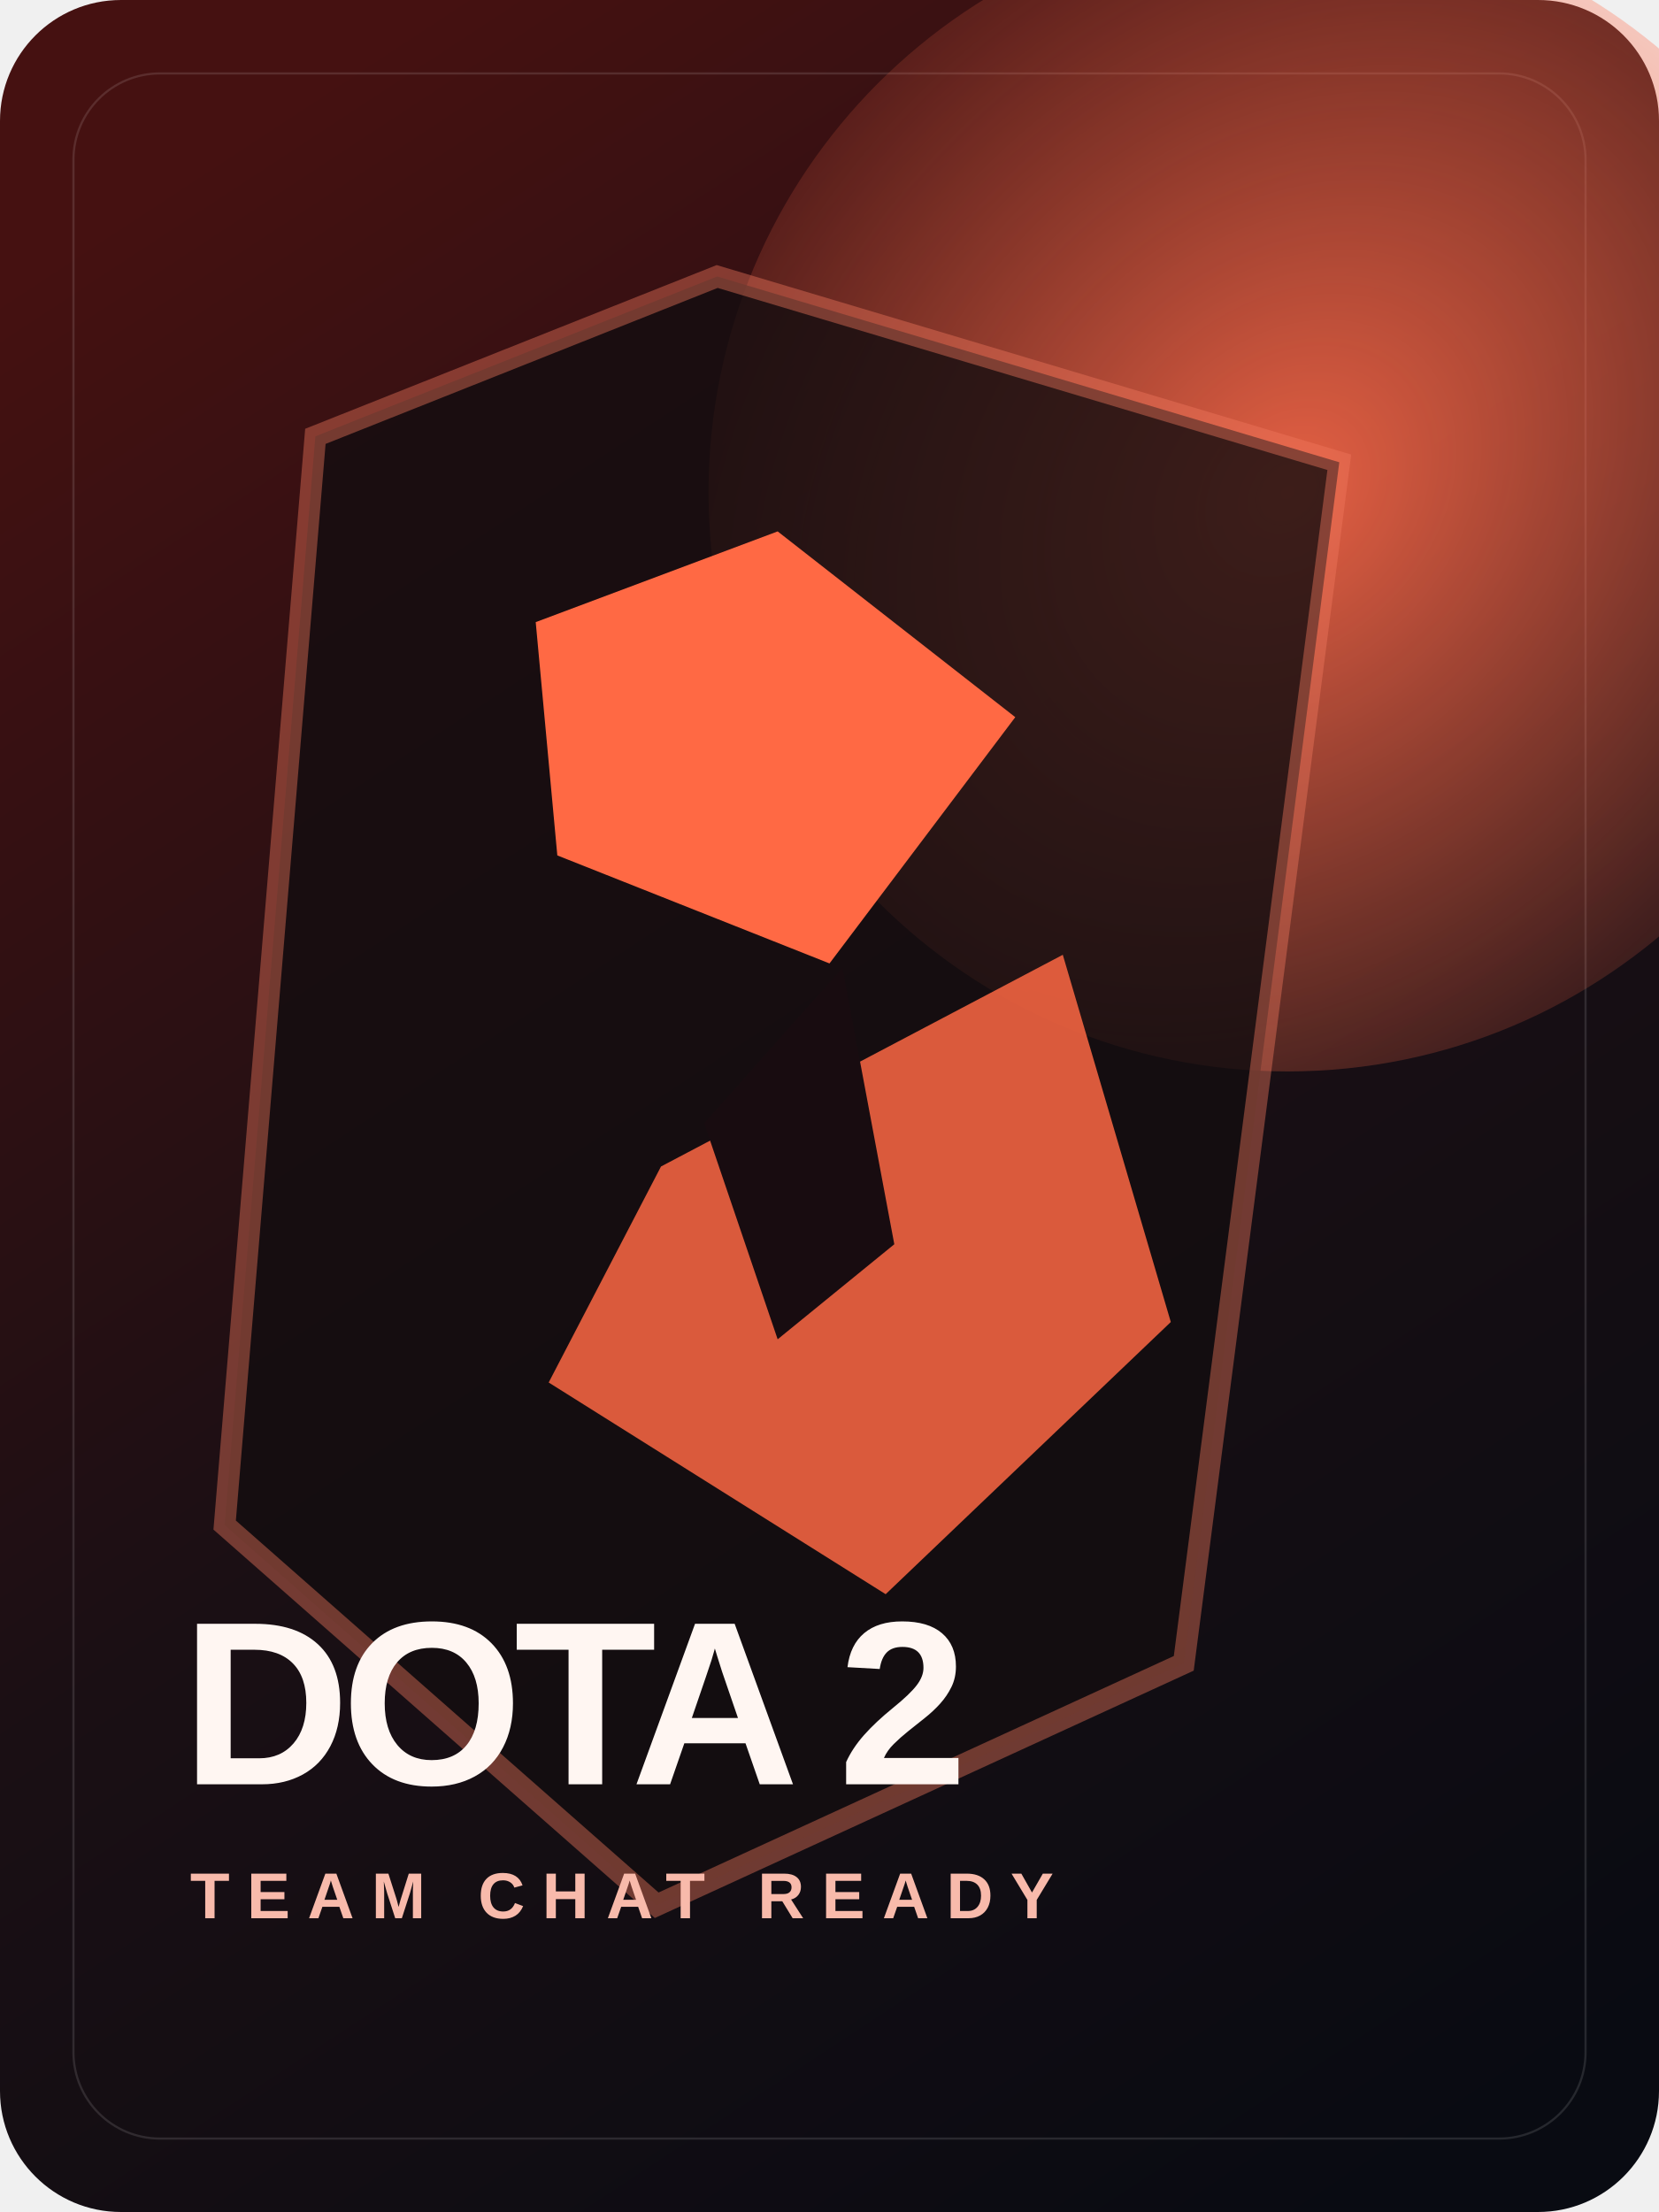
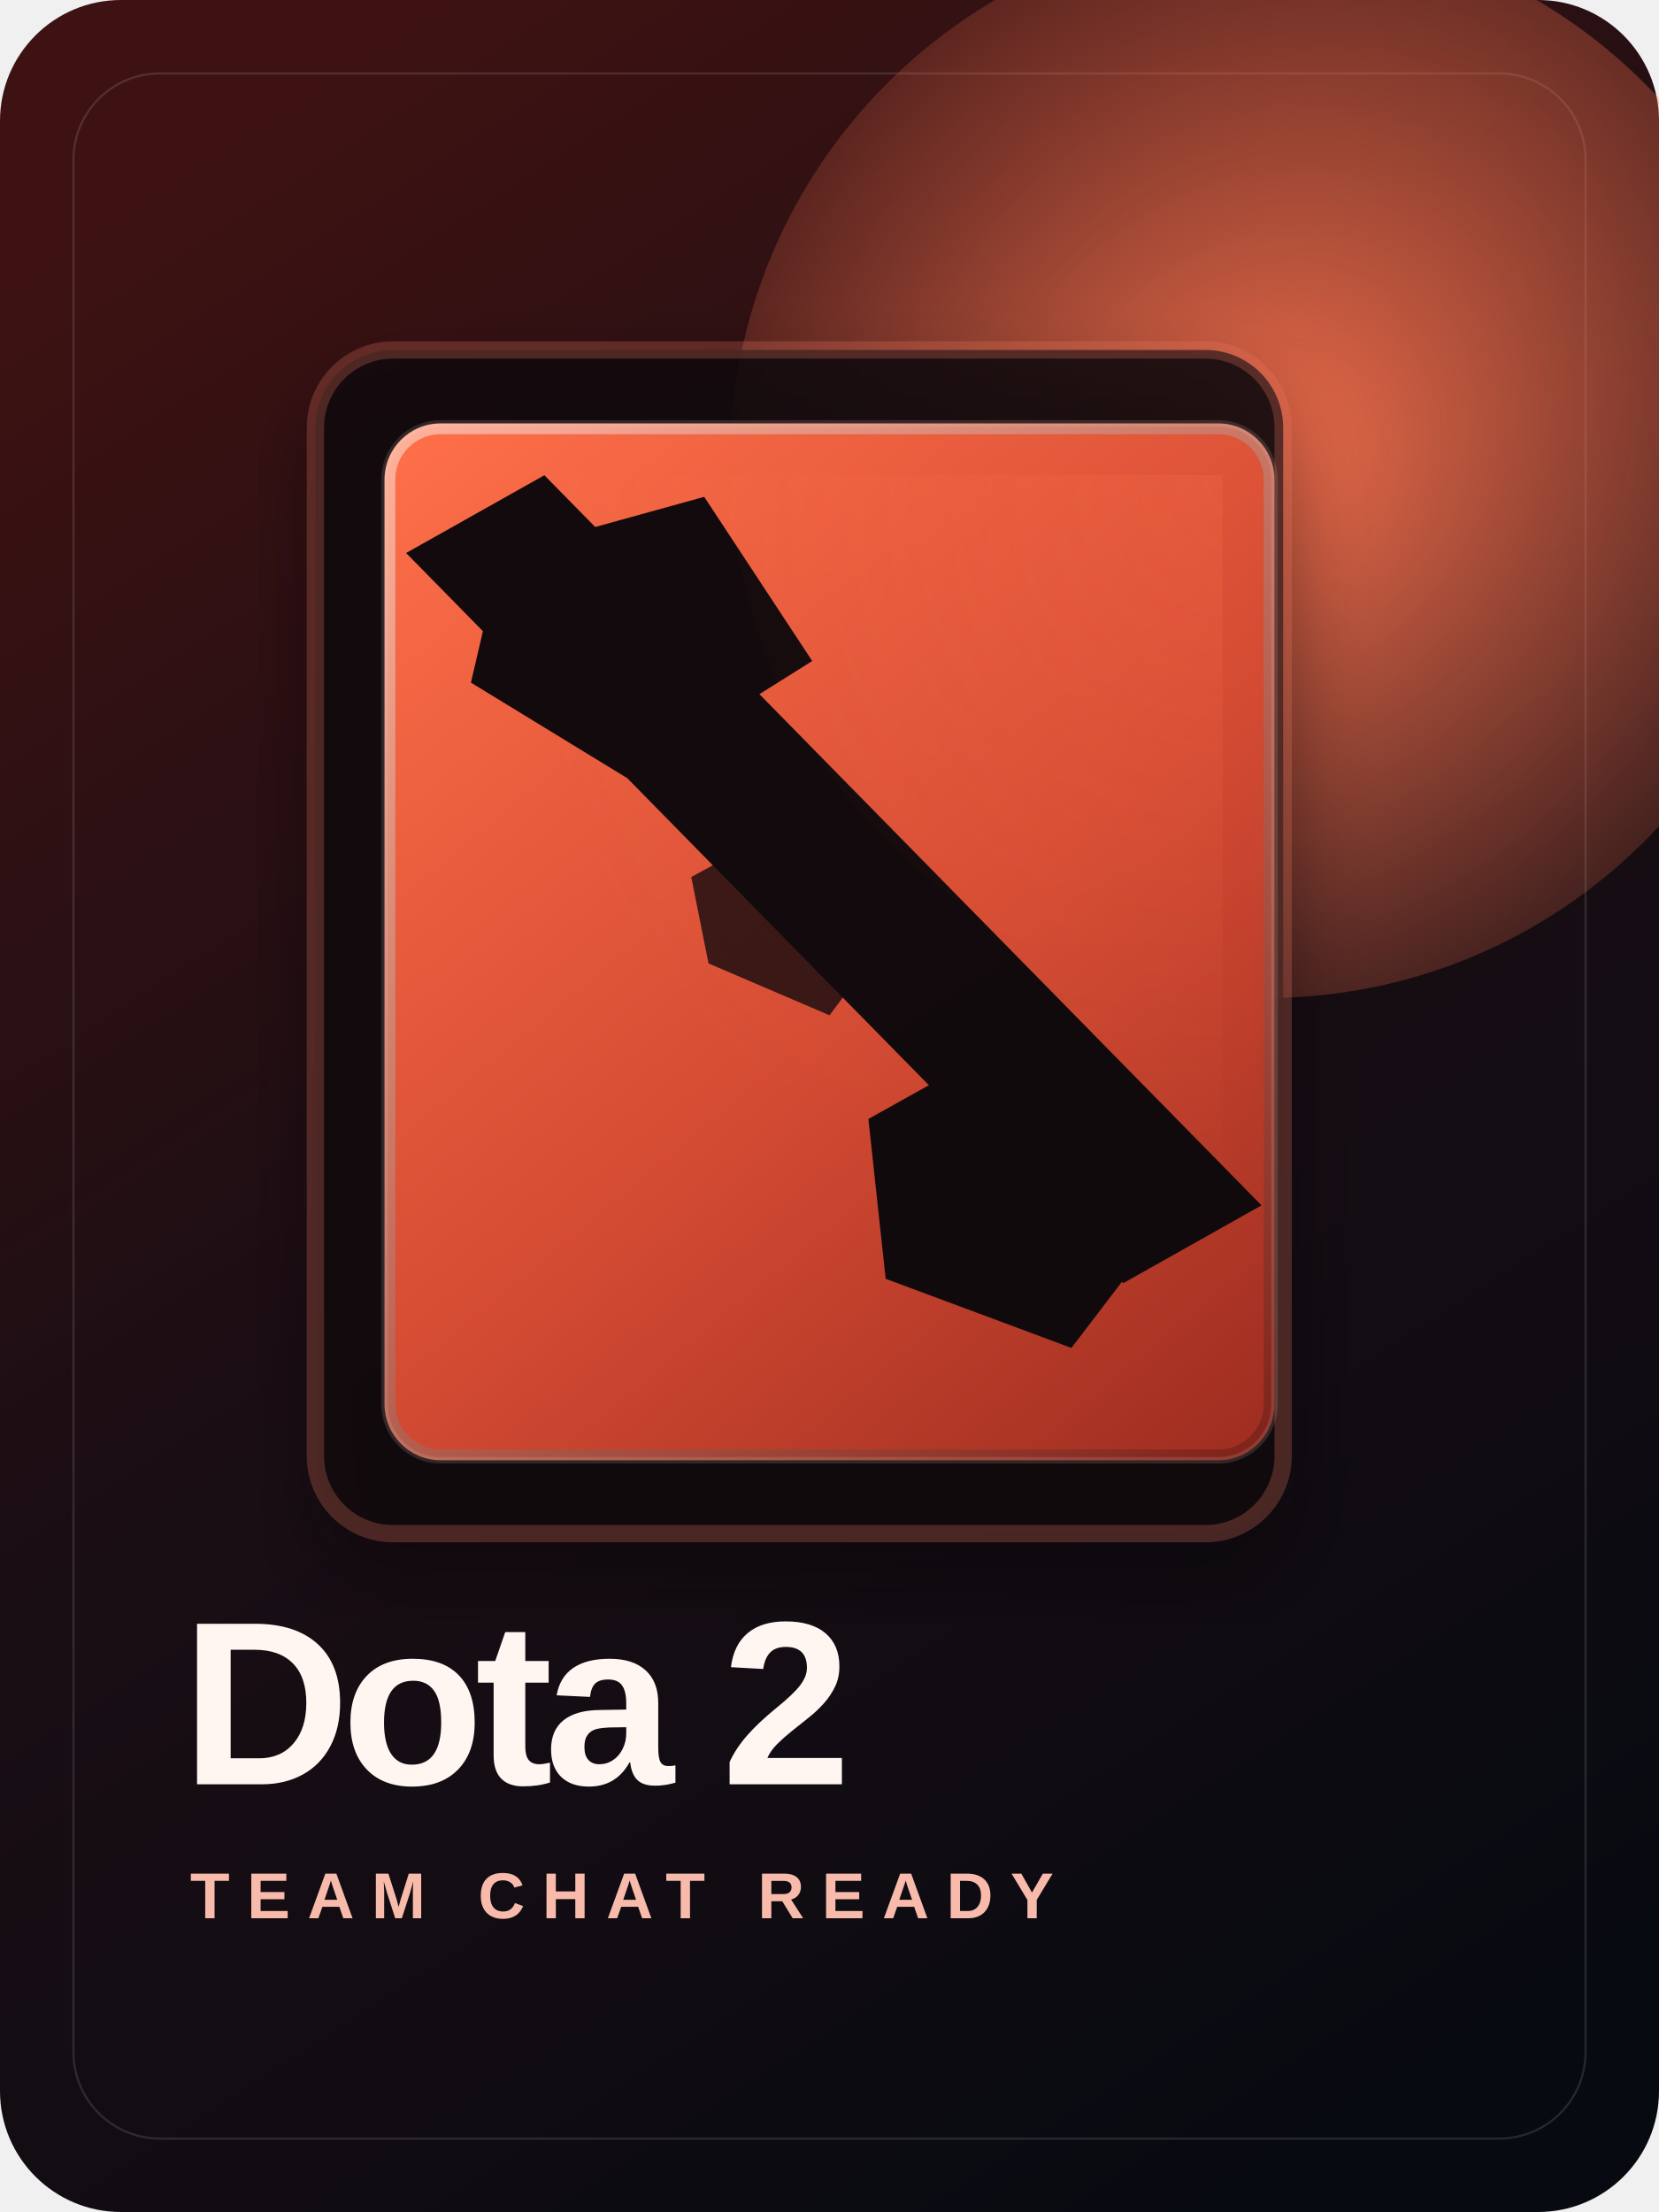
<svg xmlns="http://www.w3.org/2000/svg" width="768" height="1024" viewBox="0 0 768 1024" fill="none">
  <defs>
-     <linearGradient id="bg" x1="96" y1="72" x2="692" y2="980" gradientUnits="userSpaceOnUse">
-       <stop stop-color="#451111" />
-       <stop offset="0.52" stop-color="#1A0F14" />
-       <stop offset="1" stop-color="#090B12" />
+     <linearGradient id="bg" x1="92" y1="72" x2="684" y2="986" gradientUnits="userSpaceOnUse">
+       <stop stop-color="#3E1212" />
+       <stop offset="0.46" stop-color="#1A0E14" />
+       <stop offset="1" stop-color="#070A11" />
    </linearGradient>
-     <radialGradient id="glow" cx="0" cy="0" r="1" gradientUnits="userSpaceOnUse" gradientTransform="translate(596 228) rotate(131.371) scale(420.133 329.671)">
-       <stop stop-color="#FF6B4A" stop-opacity="0.88" />
-       <stop offset="1" stop-color="#FF6B4A" stop-opacity="0" />
+     <radialGradient id="glow" cx="0" cy="0" r="1" gradientUnits="userSpaceOnUse" gradientTransform="translate(586 214) rotate(132.5) scale(372 318)">
+       <stop stop-color="#FF744F" stop-opacity="0.92" />
+       <stop offset="1" stop-color="#FF744F" stop-opacity="0" />
    </radialGradient>
+     <linearGradient id="plate" x1="178" y1="196" x2="578" y2="678" gradientUnits="userSpaceOnUse">
+       <stop stop-color="#FF704A" />
+       <stop offset="0.56" stop-color="#D44B33" />
+       <stop offset="1" stop-color="#9E2D20" />
+     </linearGradient>
+     <linearGradient id="plateStroke" x1="178" y1="196" x2="578" y2="678" gradientUnits="userSpaceOnUse">
+       <stop stop-color="#FFB39C" />
+       <stop offset="1" stop-color="#7E231A" />
+     </linearGradient>
+     <filter id="shadow" x="120" y="142" width="528" height="608" filterUnits="userSpaceOnUse" color-interpolation-filters="sRGB">
+       <feFlood flood-opacity="0" result="BackgroundImageFix" />
+       <feColorMatrix in="SourceAlpha" type="matrix" values="0 0 0 0 0 0 0 0 0 0 0 0 0 0 0 0 0 0 127 0" result="hardAlpha" />
+       <feOffset dy="20" />
+       <feGaussianBlur stdDeviation="18" />
+       <feColorMatrix type="matrix" values="0 0 0 0 0.03 0 0 0 0 0.01 0 0 0 0 0.02 0 0 0 0.42 0" />
+       <feBlend mode="normal" in2="BackgroundImageFix" result="effect1_dropShadow_1_1" />
+       <feBlend mode="normal" in="SourceGraphic" in2="effect1_dropShadow_1_1" result="shape" />
+     </filter>
+     <mask id="dota-cutout" maskUnits="userSpaceOnUse" x="158" y="176" width="452" height="520">
+       <rect x="178" y="196" width="412" height="480" rx="26" fill="#fff" />
+       <path d="M188 256L252 220L584 558L520 594L188 256Z" fill="#000" />
+       <path d="M232 256L326 230L376 306L290 360L218 316L232 256Z" fill="#000" />
+       <path d="M402 518L488 470L554 548L496 624L410 592L402 518Z" fill="#000" />
+       <path d="M320 406L364 382L414 430L384 470L328 446L320 406Z" fill="#000" fill-opacity="0.8" />
+     </mask>
  </defs>
  <rect width="768" height="1024" rx="56" fill="url(#bg)" />
  <rect x="34" y="34" width="700" height="956" rx="40" stroke="rgba(255,255,255,0.12)" />
-   <circle cx="596" cy="228" r="268" fill="url(#glow)" />
-   <path d="M146 202L332 128L620 214L548 770L304 882L104 706L146 202Z" fill="#130D10" fill-opacity="0.8" stroke="#F1775D" stroke-opacity="0.42" stroke-width="10" />
-   <path d="M248 288L360 246L470 332L384 446L258 396L248 288Z" fill="#FF6944" />
-   <path d="M306 540L492 442L542 612L410 738L254 640L306 540Z" fill="#FF6944" fill-opacity="0.84" />
-   <path d="M390 448L414 576L360 620L326 520L390 448Z" fill="#180C10" />
-   <text x="84" y="826" fill="#FFF6F2" font-size="108" font-family="Arial, sans-serif" font-weight="700" letter-spacing="-4">DOTA 2</text>
+   <circle cx="586" cy="214" r="248" fill="url(#glow)" />
+   <g filter="url(#shadow)">
+     <rect x="146" y="162" width="448" height="548" rx="36" fill="#120B0E" fill-opacity="0.9" stroke="#F17A60" stroke-opacity="0.26" stroke-width="8" />
+     <g mask="url(#dota-cutout)">
+       <rect x="178" y="196" width="412" height="480" rx="26" fill="url(#plate)" />
+       <rect x="178" y="196" width="412" height="480" rx="26" stroke="url(#plateStroke)" stroke-width="10" />
+       <path d="M202 220L566 220L566 654L202 654Z" fill="url(#glow)" opacity="0.22" />
+     </g>
+     <rect x="178" y="196" width="412" height="480" rx="26" stroke="#FFD1C5" stroke-opacity="0.14" stroke-width="3" />
+   </g>
+   <text x="84" y="826" fill="#FFF6F2" font-size="108" font-family="Arial, sans-serif" font-weight="700" letter-spacing="-4">Dota 2</text>
  <text x="88" y="888" fill="#F8BAAB" font-size="30" font-family="Arial, sans-serif" font-weight="700" letter-spacing="8">TEAM CHAT READY</text>
</svg>
